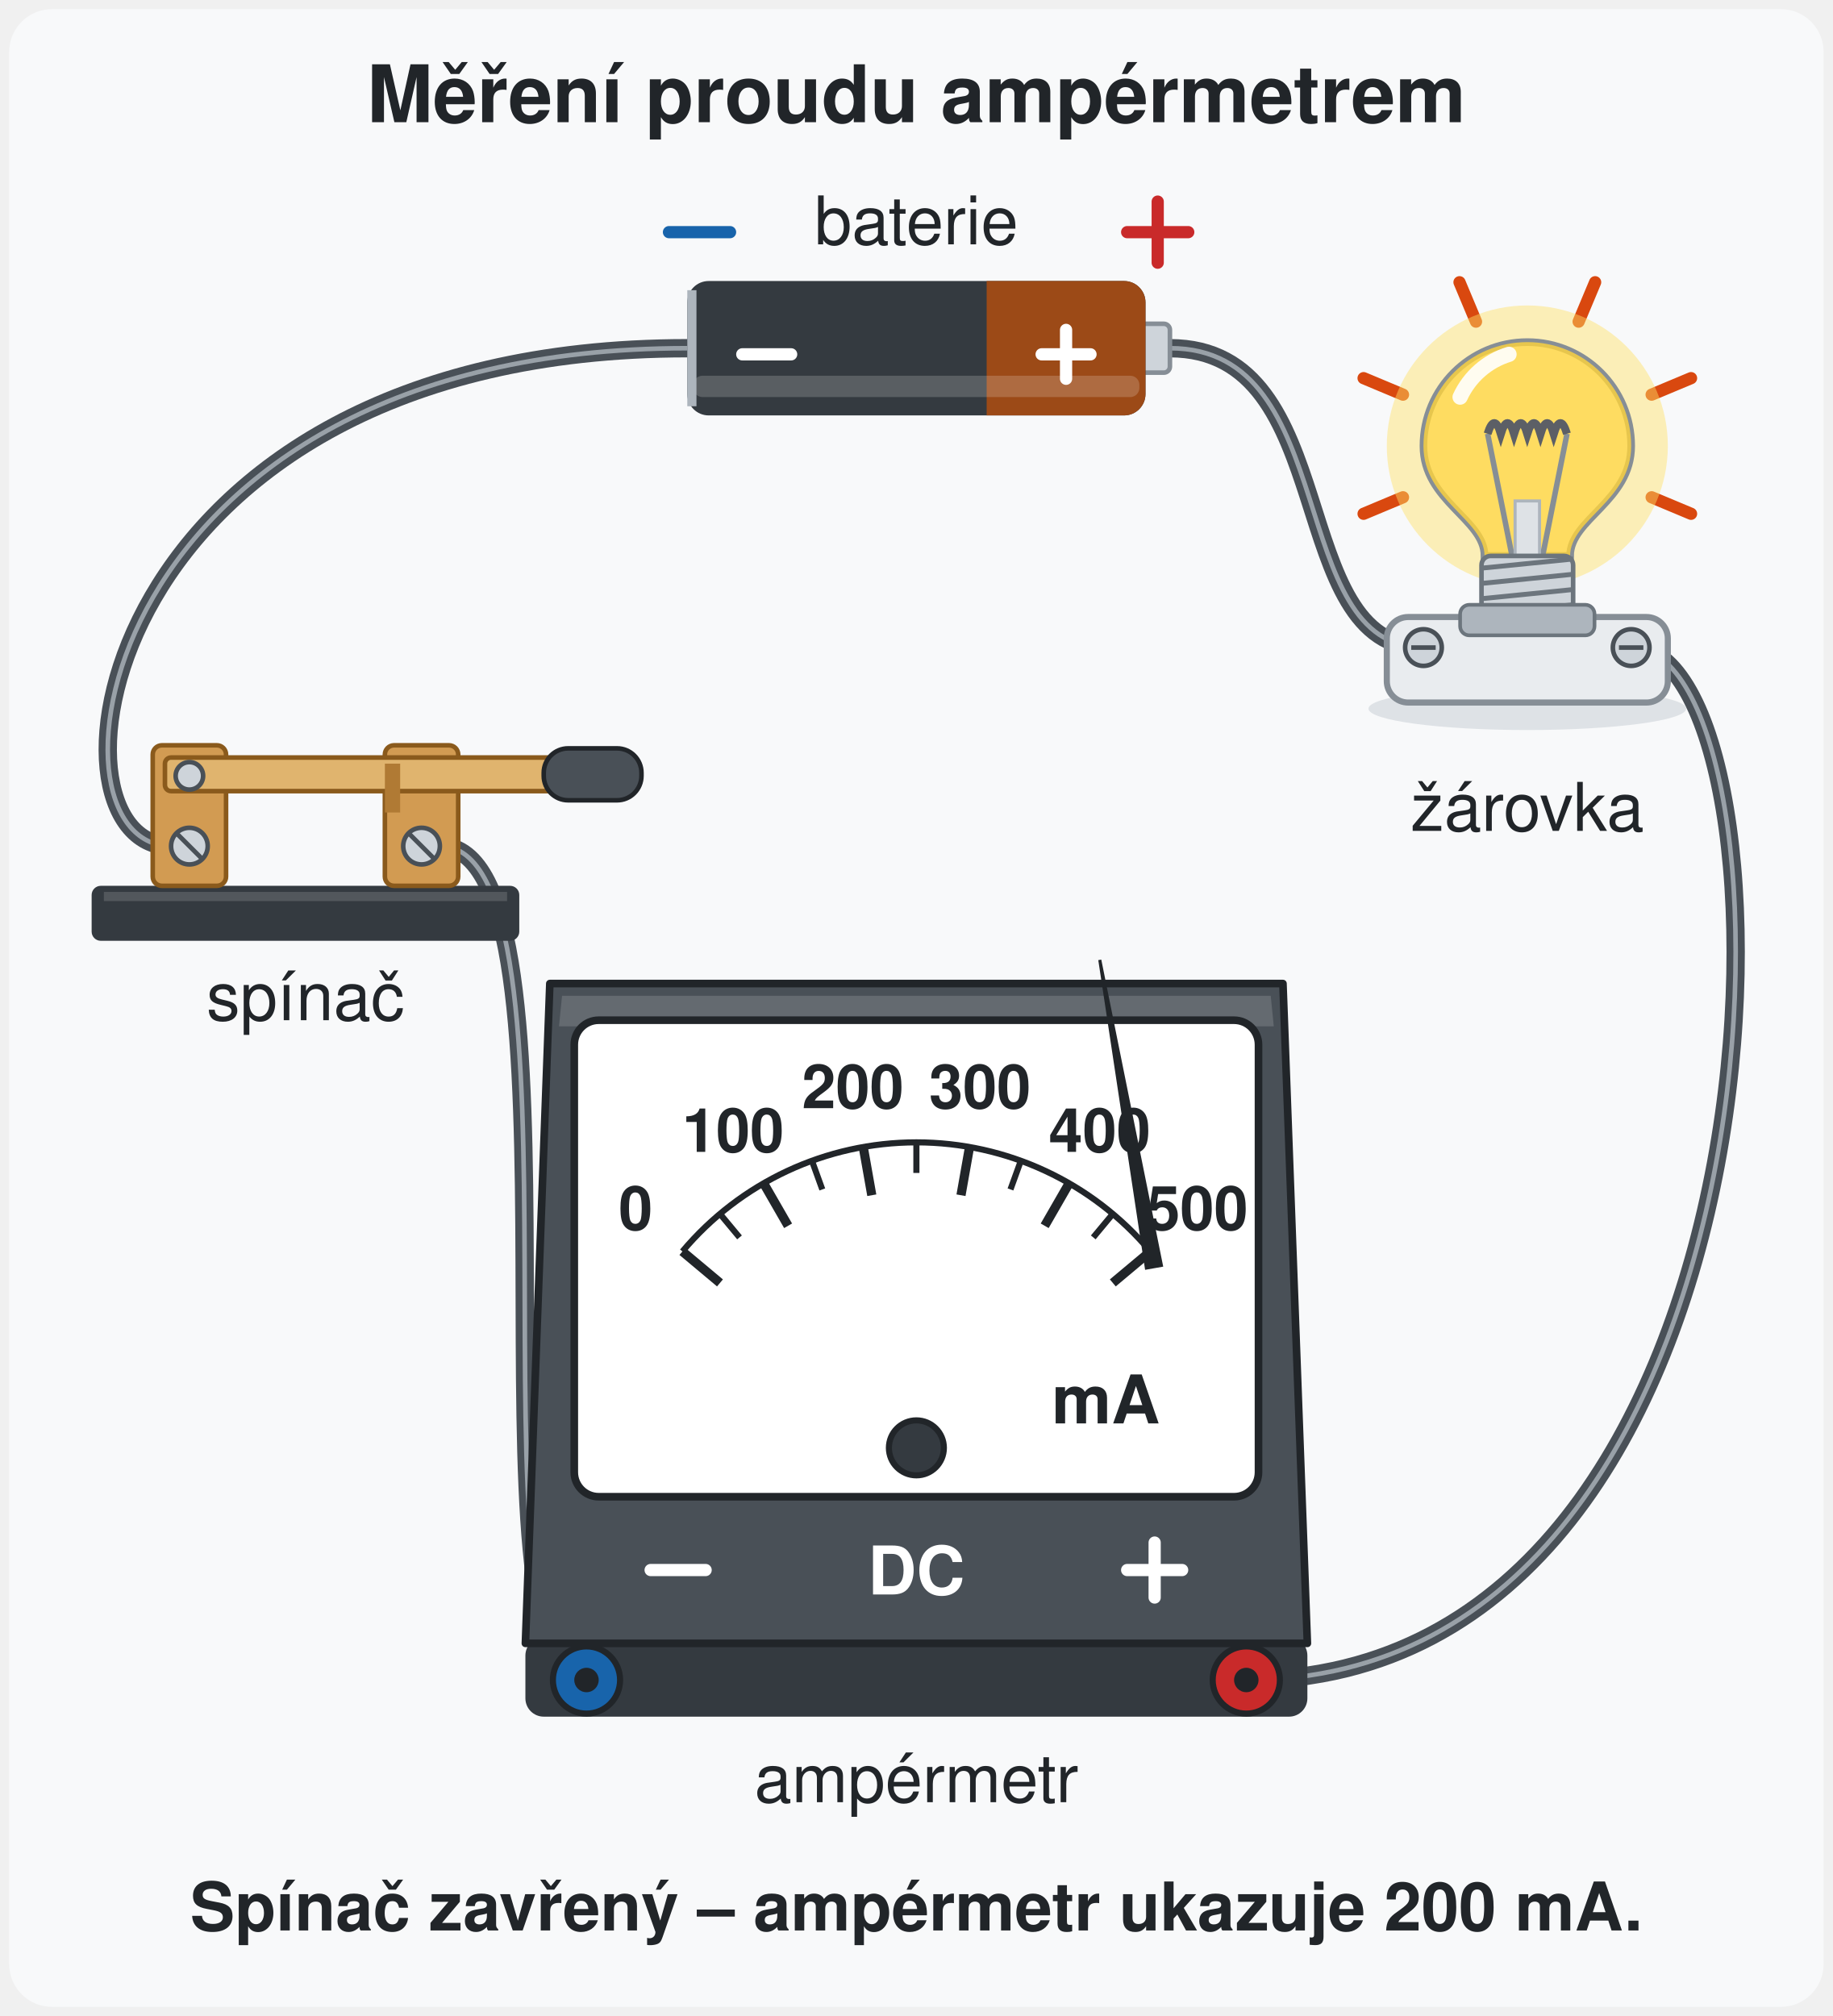
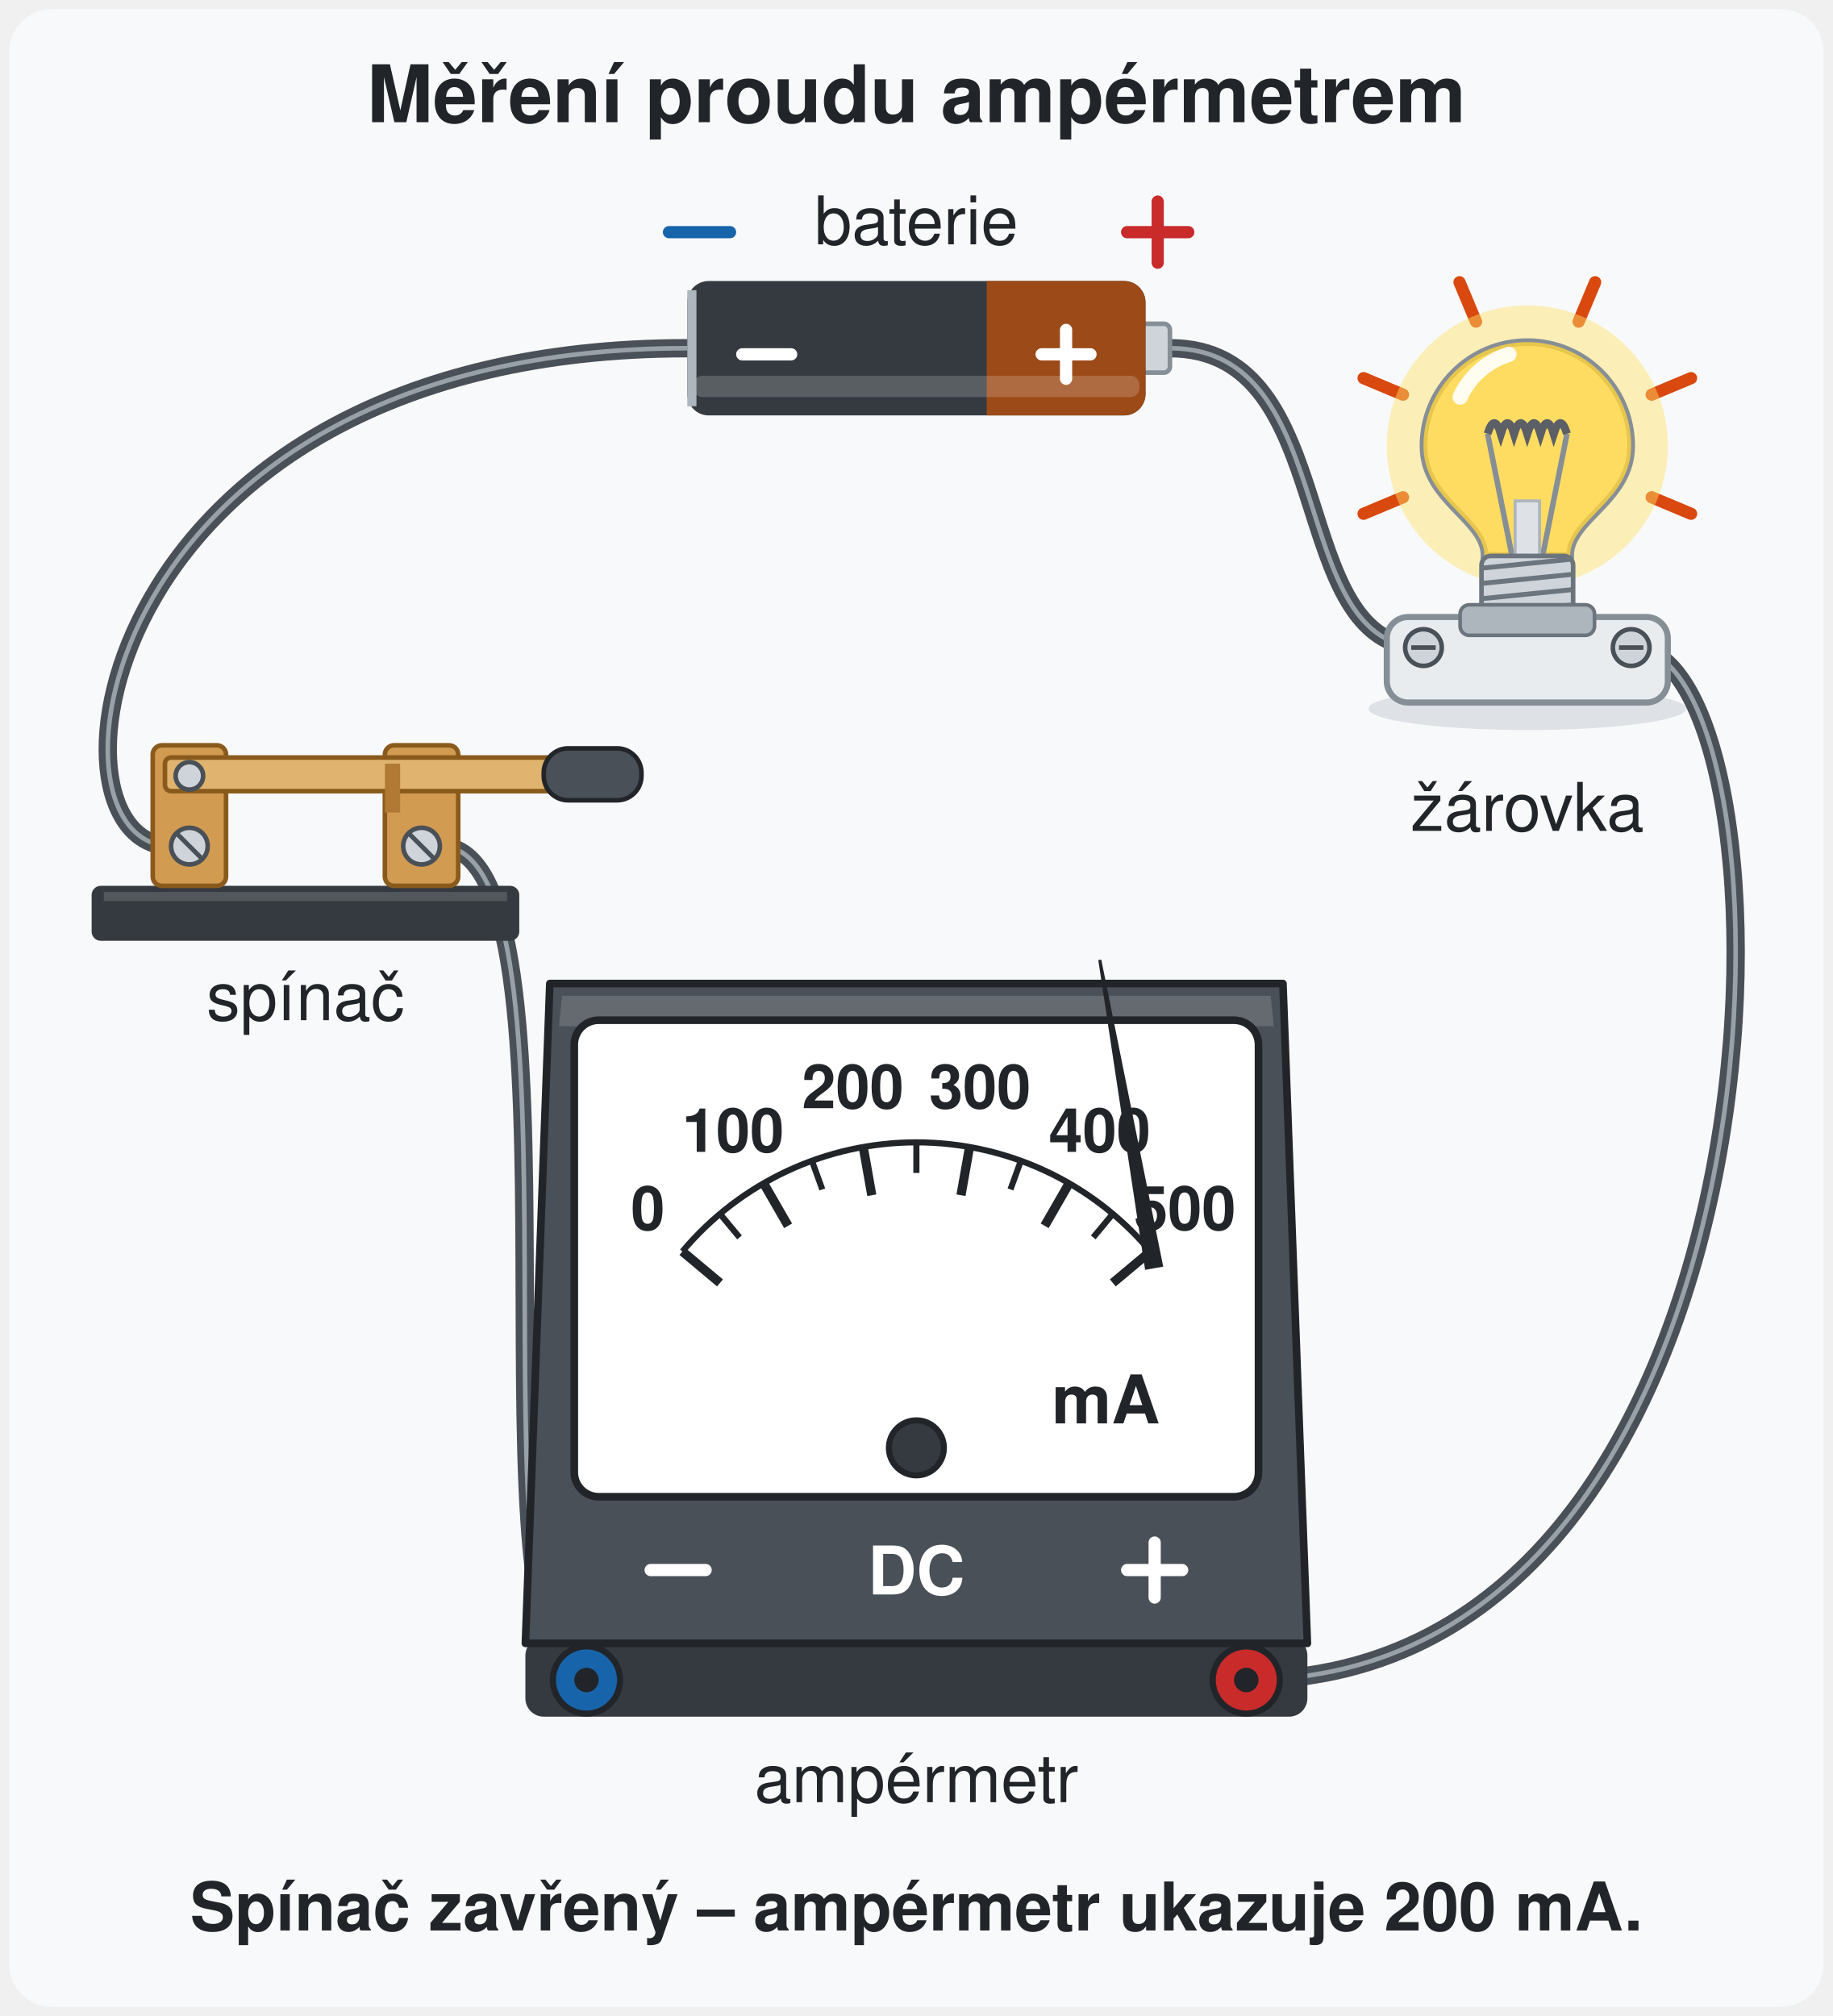
<svg xmlns="http://www.w3.org/2000/svg" viewBox="0 0 600 660" font-family="'Segoe UI', Helvetica, Arial, sans-serif" role="img" aria-label="Skutečný obvod: tužková baterie, žárovka v objímce, páčkový spínač a ručkový ampérmetr spojené vodiči za sebou v jedné cestě. Kladná svorka ampérmetru je spojena přes žárovku s kladnou svorkou baterie. Na stupnici ampérmetru jsou čísla 0 až 500 a jednotka mA. Při otevřeném spínači ručka ukazuje 0 mA. Po zavření spínače se žárovka rozsvítí a ručka se vychýlí na 200 mA.">
  <style>
/* Vlastní obrázek navíc (kap. 3: „kreslit i něco navíc“) – skutečné provedení schématu z PDF lekce 23, s. 5:
   zdroj, spínač, žárovka a ručkový ampérmetr v jedné cestě; + svorka ampérmetru míří přes žárovku k + svorce zdroje
-    (výklad § 6), jednotka mA na stupnici (výklad § 2), DC = stejnosměrný proud (výklad § 4), hodnota 200 mA (výklad § 6 + popisek obrázku; reálný proud
+    (výklad § 6), jednotka mA na stupnici (výklad § 2), DC = stejnosměrný proud (výklad § 4), hodnota 200 mA je ILUSTRAČNÍ (v PDF lekce 23 číselná hodnota proudu není; zvolen reálný proud
   školní žárovičky 2,5 V/0,2 A – oprava kontroly 3. 10. 2026, dříve nereálných 20 mA).
   Stupnice 0–500 mA: úhel = −50° + 0,2° · I[mA]; 0 mA → −50°, 200 mA → −10°.
   6 s: 0–30 % spínač otevřený, ručka na 0; 30–36 % páčka dosedne; v 36 % se rozsvítí žárovka a ručka se vychýlí
   (mírný překmit −4° → −12°) a od 46 % stojí na 200 mA; v 85 % se páčka začne zvedat, žárovka zhasne
   a ručka se do 91 % vrátí na 0; popisek „0 mA“ až po dojezdu ručky (91 %).
   Bez animace (reduced-motion) = koncový stav: spínač zavřený, žárovka svítí, ručka na 200 mA. */
.pa { transform-origin: 62px 254px; animation: pa 6s ease-in-out infinite; }
@keyframes pa { 0%, 30% { transform: rotate(-28deg); } 36%, 85% { transform: rotate(0deg); } 91%, 100% { transform: rotate(-28deg); } }
.ruc { transform-origin: 300px 474px; transform: rotate(-10deg); animation: ruc 6s ease-in-out infinite; }
@keyframes ruc { 0%, 36% { transform: rotate(-50deg); } 40% { transform: rotate(-4deg); } 43% { transform: rotate(-12deg); } 46%, 85% { transform: rotate(-10deg); } 91%, 100% { transform: rotate(-50deg); } }
.lit-a { animation: sv 6s step-end infinite; }
.sz { animation: sz 6s step-end infinite; }
.so { opacity: 0; animation: tm 6s step-end infinite; }
@keyframes sv { 0% { opacity: 0; } 36% { opacity: 1; } 85% { opacity: 0; } }
@keyframes sz { 0% { opacity: 0; } 46% { opacity: 1; } 85% { opacity: 0; } }
@keyframes tm { 0% { opacity: 1; } 36% { opacity: 0; } 91% { opacity: 1; } }
@media (prefers-reduced-motion: reduce) { .pa, .ruc, .lit-a, .sz, .so { animation: none; } }
</style>
  <defs>
    <marker id="v-ora" viewBox="0 0 10 10" refX="5" refY="5" markerWidth="3" markerHeight="3" orient="auto">
      <path d="M0 0L10 5L0 10Z" fill="#e8590c" />
    </marker>
    <marker id="v-mod" viewBox="0 0 10 10" refX="5" refY="5" markerWidth="3.4" markerHeight="3.4" orient="auto">
      <path d="M0 0L10 5L0 10Z" fill="#1864ab" />
    </marker>
  </defs>
  <rect x="3" y="3" width="594" height="654" rx="14" fill="#f8f9fa" />
  <text x="300" y="40" font-size="26" font-weight="bold" fill="#212529" text-anchor="middle">Měření proudu ampérmetrem</text>
  <path d="M383 114 C440 114 420 212 466 212" fill="none" stroke="#495057" stroke-width="6" stroke-linecap="round" stroke-linejoin="round" />
  <path d="M383 114 C440 114 420 212 466 212" fill="none" stroke="#adb5bd" stroke-width="1.5" stroke-linecap="round" opacity="0.8" />
  <path d="M534 212 C592 212 592 550 408 550" fill="none" stroke="#495057" stroke-width="6" stroke-linecap="round" stroke-linejoin="round" />
  <path d="M534 212 C592 212 592 550 408 550" fill="none" stroke="#adb5bd" stroke-width="1.5" stroke-linecap="round" opacity="0.8" />
  <path d="M192 550 C150 550 196 277 144 277" fill="none" stroke="#495057" stroke-width="6" stroke-linecap="round" stroke-linejoin="round" />
  <path d="M192 550 C150 550 196 277 144 277" fill="none" stroke="#adb5bd" stroke-width="1.5" stroke-linecap="round" opacity="0.8" />
  <path d="M56 277 C10 277 30 114 225 114" fill="none" stroke="#495057" stroke-width="6" stroke-linecap="round" stroke-linejoin="round" />
  <path d="M56 277 C10 277 30 114 225 114" fill="none" stroke="#adb5bd" stroke-width="1.5" stroke-linecap="round" opacity="0.8" />
  <g transform="translate(600 0) scale(-1 1)">
    <rect x="217" y="106" width="10" height="16" rx="2" fill="#ced4da" stroke="#868e96" stroke-width="1.5" />
    <rect x="225" y="92" width="150" height="44" rx="7" fill="#343a40" />
    <path d="M232 92H277V136H232A7 7 0 0 1 225 129V99A7 7 0 0 1 232 92Z" fill="#9c4a17" />
    <rect x="227" y="123" width="146" height="7" rx="3" fill="#fff" opacity="0.18" />
    <rect x="372" y="95" width="3" height="38" fill="#adb5bd" />
    <path d="M243 116H259M251 108V124" stroke="#fff" stroke-width="4" stroke-linecap="round" />
    <path d="M341 116H357" stroke="#fff" stroke-width="4" stroke-linecap="round" />
  </g>
  <g>
    <ellipse cx="500" cy="232" rx="52" ry="7" fill="#dee2e6" />
    <g class="lit-a">
      <path d="M540.7 162.8L553.6 168.2" stroke="#d9480f" stroke-width="4" stroke-linecap="round" />
      <path d="M459.3 162.8L446.4 168.2" stroke="#d9480f" stroke-width="4" stroke-linecap="round" />
      <path d="M459.3 129.2L446.4 123.8" stroke="#d9480f" stroke-width="4" stroke-linecap="round" />
      <path d="M483.2 105.3L477.8 92.4" stroke="#d9480f" stroke-width="4" stroke-linecap="round" />
      <path d="M516.8 105.3L522.2 92.4" stroke="#d9480f" stroke-width="4" stroke-linecap="round" />
      <path d="M540.7 129.2L553.6 123.8" stroke="#d9480f" stroke-width="4" stroke-linecap="round" />
      <circle cx="500" cy="146" r="46" fill="#ffe066" opacity="0.45" />
    </g>
    <path d="M486 182 C486 170 466 164 466 146 A34 34 0 1 1 534 146 C534 164 514 170 514 182 Z" fill="#f8f9fa" stroke="#868e96" stroke-width="2.5" />
    <path class="lit-a" d="M486 182 C486 170 466 164 466 146 A34 34 0 1 1 534 146 C534 164 514 170 514 182 Z" fill="#ffd43b" opacity="0.8" />
    <path d="M478 130 A26 26 0 0 1 494 116" fill="none" stroke="#fff" stroke-width="5" stroke-linecap="round" opacity="0.9" />
    <path d="M495 182L487 142M505 182L513 142" stroke="#868e96" stroke-width="1.8" fill="none" />
    <path d="M496 182V164H504V182" fill="#dee2e6" stroke="#adb5bd" stroke-width="1" />
    <path d="M487 142 q2.2 -7 4.33 0 q2.2 -7 4.33 0 q2.2 -7 4.33 0 q2.2 -7 4.33 0 q2.2 -7 4.33 0 q2.2 -7 4.33 0" fill="none" stroke="#5c5f66" stroke-width="2.6" />
    <rect x="485" y="182" width="30" height="22" rx="3" fill="#ced4da" stroke="#6c757d" stroke-width="1.5" />
    <path d="M485 186L515 183" stroke="#6c757d" stroke-width="1.6" />
    <path d="M485 191L515 188" stroke="#6c757d" stroke-width="1.6" />
    <path d="M485 196L515 193" stroke="#6c757d" stroke-width="1.6" />
    <path d="M485 201L515 198" stroke="#6c757d" stroke-width="1.6" />
    <rect x="454" y="202" width="92" height="28" rx="7" fill="#e9ecef" stroke="#868e96" stroke-width="2" />
    <rect x="478" y="198" width="44" height="10" rx="3" fill="#adb5bd" stroke="#6c757d" stroke-width="1.2" />
    <circle cx="466" cy="212" r="6" fill="#ced4da" stroke="#495057" stroke-width="1.5" />
    <path d="M462 212H470" stroke="#495057" stroke-width="1.5" />
    <circle cx="534" cy="212" r="6" fill="#ced4da" stroke="#495057" stroke-width="1.5" />
    <path d="M530 212H538" stroke="#495057" stroke-width="1.5" />
  </g>
  <g>
    <rect x="30" y="290" width="140" height="18" rx="3" fill="#343a40" />
    <rect x="34" y="292" width="132" height="3" fill="#fff" opacity="0.15" />
    <rect x="50" y="244" width="24" height="46" rx="3" fill="#d29b52" stroke="#8a5a1c" stroke-width="1.5" />
    <rect x="126" y="244" width="24" height="46" rx="3" fill="#d29b52" stroke="#8a5a1c" stroke-width="1.5" />
    <g class="pa">
      <rect x="54" y="248" width="132" height="11" rx="2" fill="#e0b46e" stroke="#8a5a1c" stroke-width="1.5" />
      <rect x="178" y="245" width="32" height="17" rx="8" fill="#495057" stroke="#212529" stroke-width="1.5" />
    </g>
    <circle cx="62" cy="254" r="4.5" fill="#ced4da" stroke="#495057" stroke-width="1.5" />
    <rect x="126" y="250" width="5" height="16" fill="#b07a34" />
    <circle cx="62" cy="277" r="6" fill="#ced4da" stroke="#495057" stroke-width="1.5" />
    <path d="M58 273L66 281" stroke="#495057" stroke-width="1.5" />
    <circle cx="138" cy="277" r="6" fill="#ced4da" stroke="#495057" stroke-width="1.5" />
    <path d="M134 273L142 281" stroke="#495057" stroke-width="1.5" />
  </g>
  <path d="M369 76H389M379 66V86" stroke="#c92a2a" stroke-width="4" stroke-linecap="round" />
  <path d="M219 76H239" stroke="#1864ab" stroke-width="4" stroke-linecap="round" />
  <rect x="172" y="536" width="256" height="26" rx="6" fill="#343a40" />
  <path d="M180 322H420L428 538H172Z" fill="#495057" stroke="#212529" stroke-width="2.5" stroke-linejoin="round" />
  <path d="M184 326H416L417 336H183Z" fill="#fff" opacity="0.15" />
  <rect x="188" y="334" width="224" height="156" rx="8" fill="#fff" stroke="#212529" stroke-width="2.5" />
  <path d="M223.4 409.7A100 100 0 0 1 376.6 409.7" fill="none" stroke="#212529" stroke-width="2" />
  <path d="M235.7 420.0L223.4 409.7" stroke="#212529" stroke-width="3" />
-   <text x="208.1" y="402.6" font-size="20" font-weight="bold" fill="#212529" text-anchor="middle">0</text>
+   <text x="212.1" y="402.6" font-size="20" font-weight="bold" fill="#212529" text-anchor="middle">0</text>
  <path d="M242.1 405.1L235.7 397.4" stroke="#212529" stroke-width="2" />
  <path d="M258.0 401.3L250.0 387.4" stroke="#212529" stroke-width="3" />
  <text x="240.0" y="377.1" font-size="20" font-weight="bold" fill="#212529" text-anchor="middle">100</text>
  <path d="M269.2 389.4L265.8 380.0" stroke="#212529" stroke-width="2" />
  <path d="M285.4 391.3L282.6 375.5" stroke="#212529" stroke-width="3" />
  <text x="279.2" y="362.8" font-size="20" font-weight="bold" fill="#212529" text-anchor="middle">200</text>
  <path d="M300.0 384.0L300.0 374.0" stroke="#212529" stroke-width="2" />
  <path d="M314.6 391.3L317.4 375.5" stroke="#212529" stroke-width="3" />
  <text x="320.8" y="362.8" font-size="20" font-weight="bold" fill="#212529" text-anchor="middle">300</text>
  <path d="M330.8 389.4L334.2 380.0" stroke="#212529" stroke-width="2" />
  <path d="M342.0 401.3L350.0 387.4" stroke="#212529" stroke-width="3" />
  <text x="360.0" y="377.1" font-size="20" font-weight="bold" fill="#212529" text-anchor="middle">400</text>
  <path d="M357.9 405.1L364.3 397.4" stroke="#212529" stroke-width="2" />
  <path d="M364.3 420.0L376.6 409.7" stroke="#212529" stroke-width="3" />
-   <text x="391.9" y="402.6" font-size="20" font-weight="bold" fill="#212529" text-anchor="middle">500</text>
+   <text x="387.9" y="402.6" font-size="20" font-weight="bold" fill="#212529" text-anchor="middle">500</text>
  <text x="362" y="466" font-size="22" font-weight="bold" fill="#212529" text-anchor="middle">mA</text>
  <g class="ruc">
    <path d="M297.5 474L300 372L302.5 474Z" fill="#212529" stroke="#212529" stroke-width="1" />
  </g>
  <circle cx="300" cy="474" r="9" fill="#343a40" stroke="#212529" stroke-width="2" />
  <text x="300" y="522" font-size="22" font-weight="bold" fill="#fff" text-anchor="middle">DC</text>
  <circle cx="192" cy="550" r="11" fill="#1864ab" stroke="#212529" stroke-width="2" />
  <circle cx="192" cy="550" r="4" fill="#212529" />
  <circle cx="408" cy="550" r="11" fill="#c92a2a" stroke="#212529" stroke-width="2" />
  <circle cx="408" cy="550" r="4" fill="#212529" />
  <path d="M213 514H231" stroke="#fff" stroke-width="4" stroke-linecap="round" />
  <path d="M369 514H387M378 505V523" stroke="#fff" stroke-width="4" stroke-linecap="round" />
  <text x="300" y="80" font-size="22" fill="#212529" text-anchor="middle">baterie</text>
  <text x="500" y="272" font-size="22" fill="#212529" text-anchor="middle">žárovka</text>
  <text x="100" y="334" font-size="22" fill="#212529" text-anchor="middle">spínač</text>
  <text x="300" y="590" font-size="22" fill="#212529" text-anchor="middle">ampérmetr</text>
  <text class="sz" x="300" y="632" font-size="22" font-weight="bold" fill="#212529" text-anchor="middle">Spínač zavřený – ampérmetr ukazuje 200 mA.</text>
  <text class="so" x="300" y="632" font-size="22" font-weight="bold" fill="#212529" text-anchor="middle">Spínač otevřený – ampérmetr ukazuje 0 mA.</text>
</svg>
